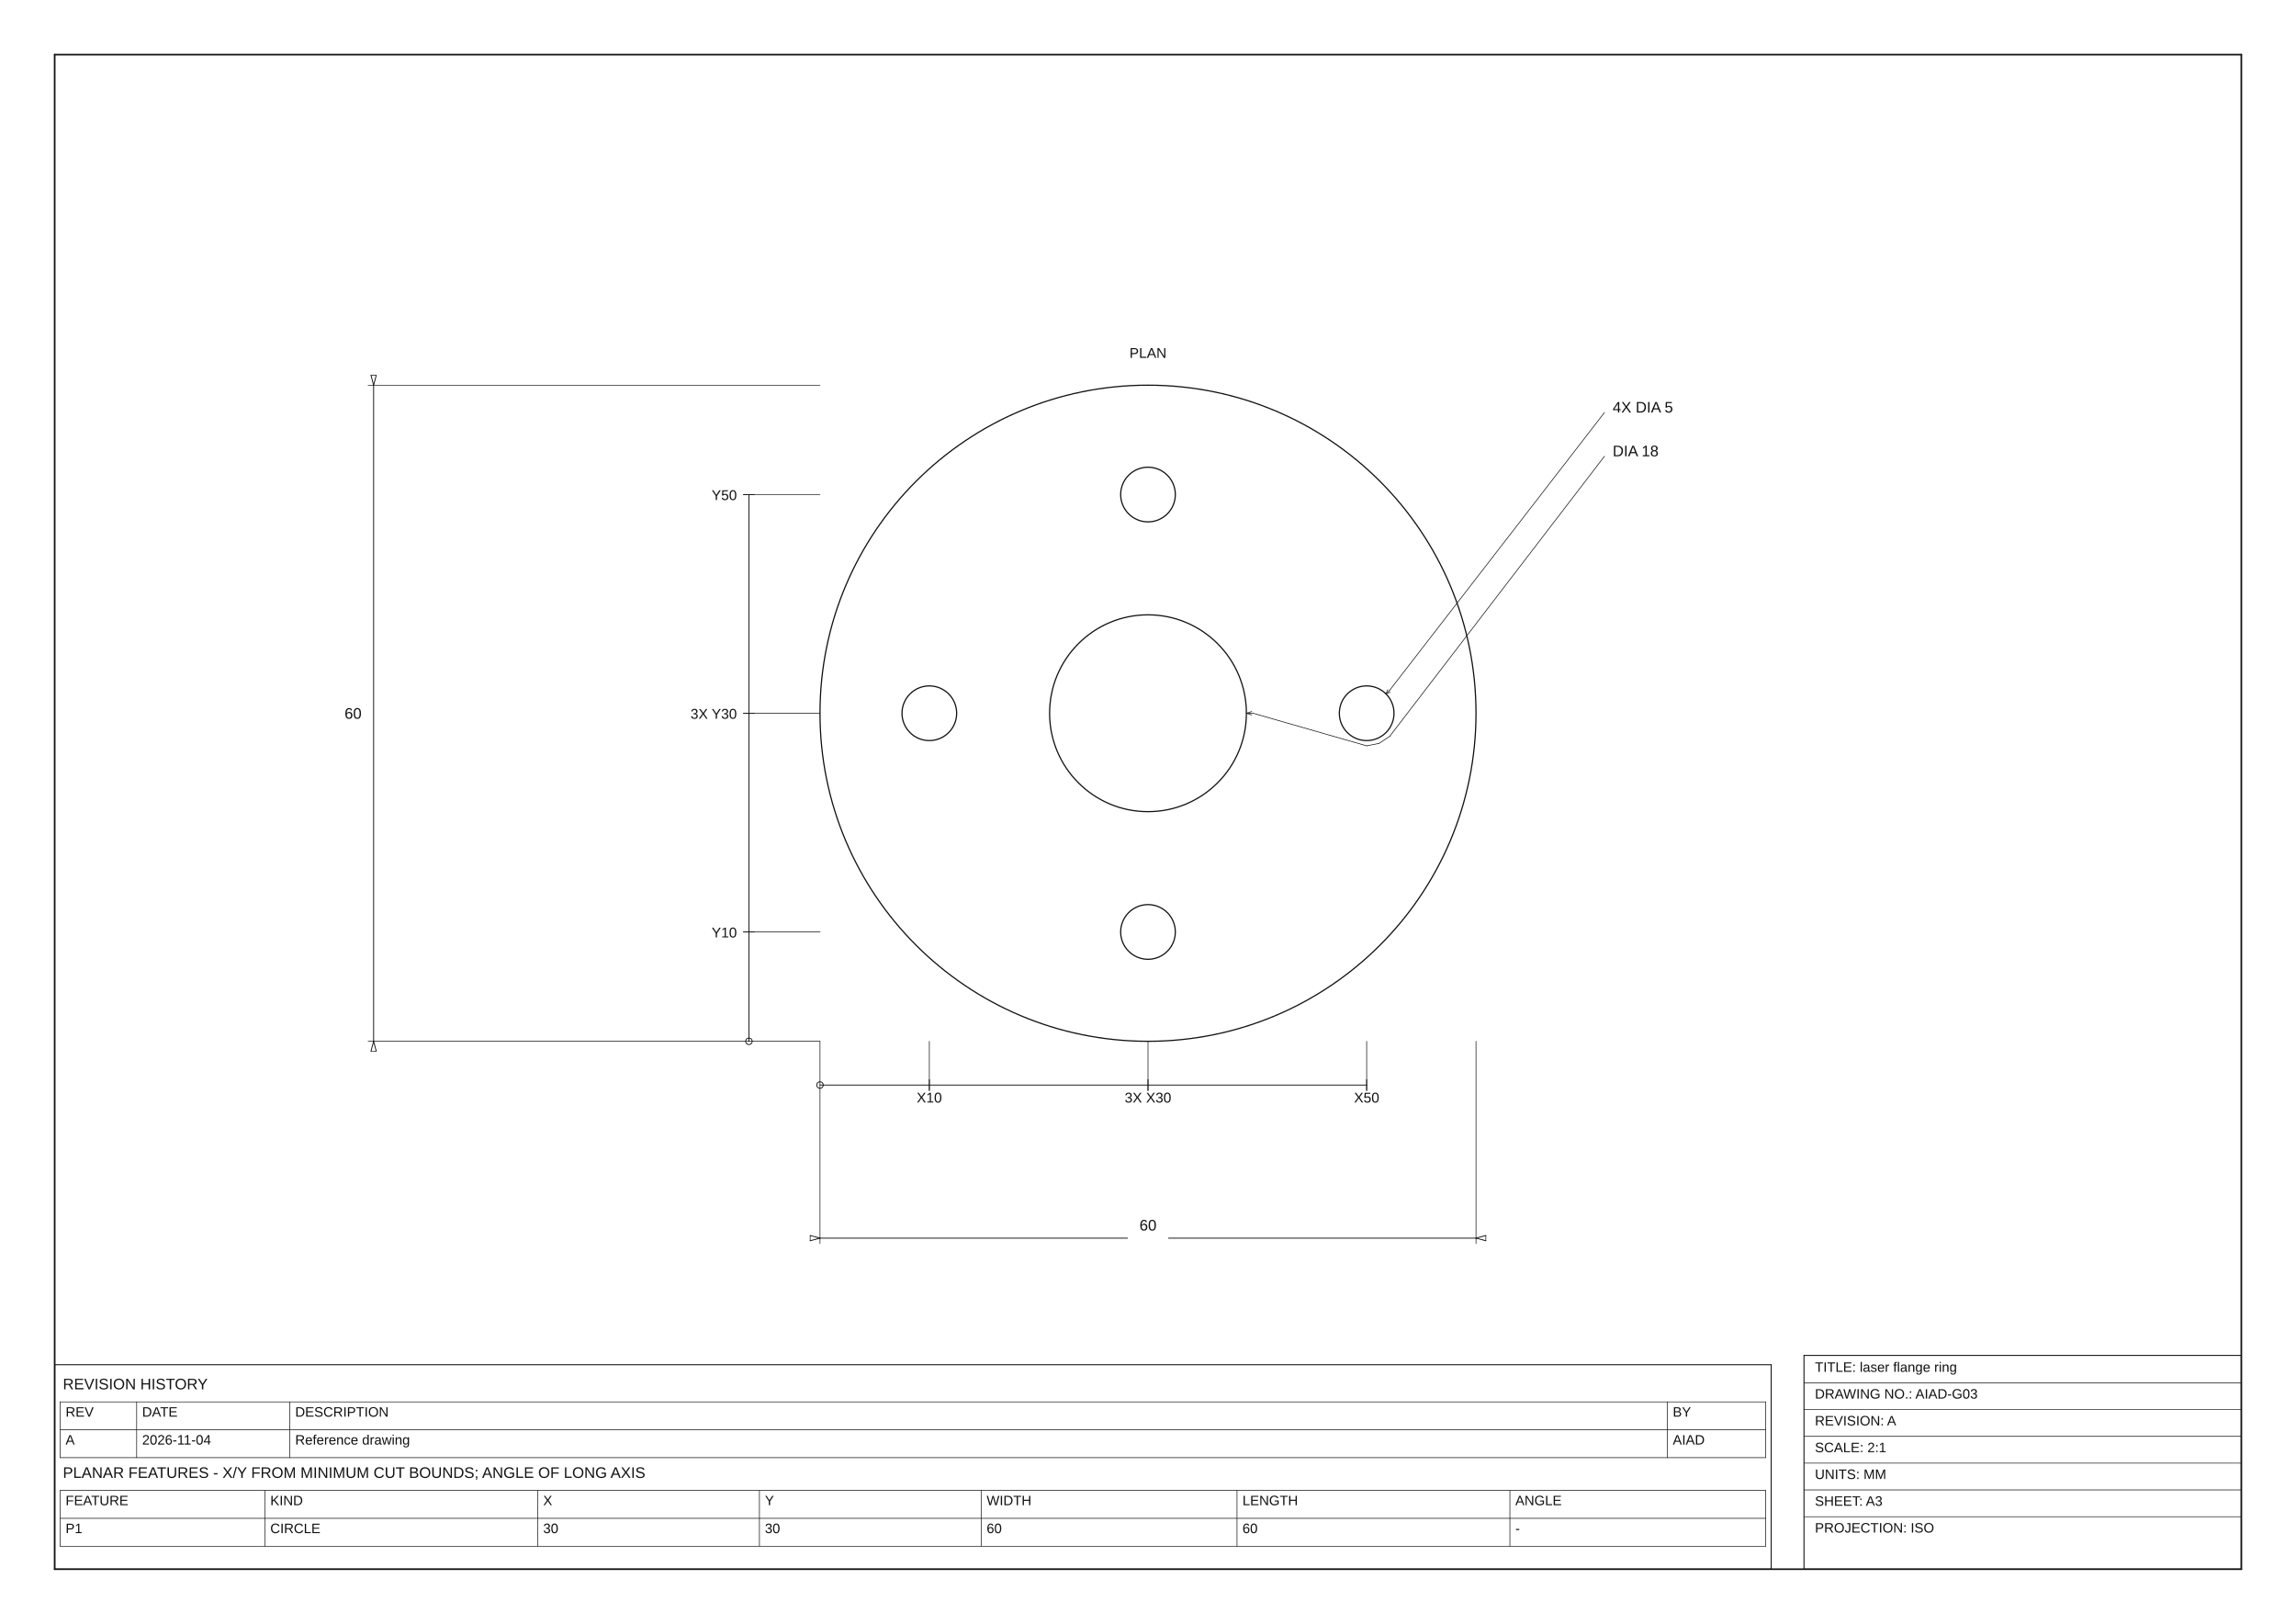
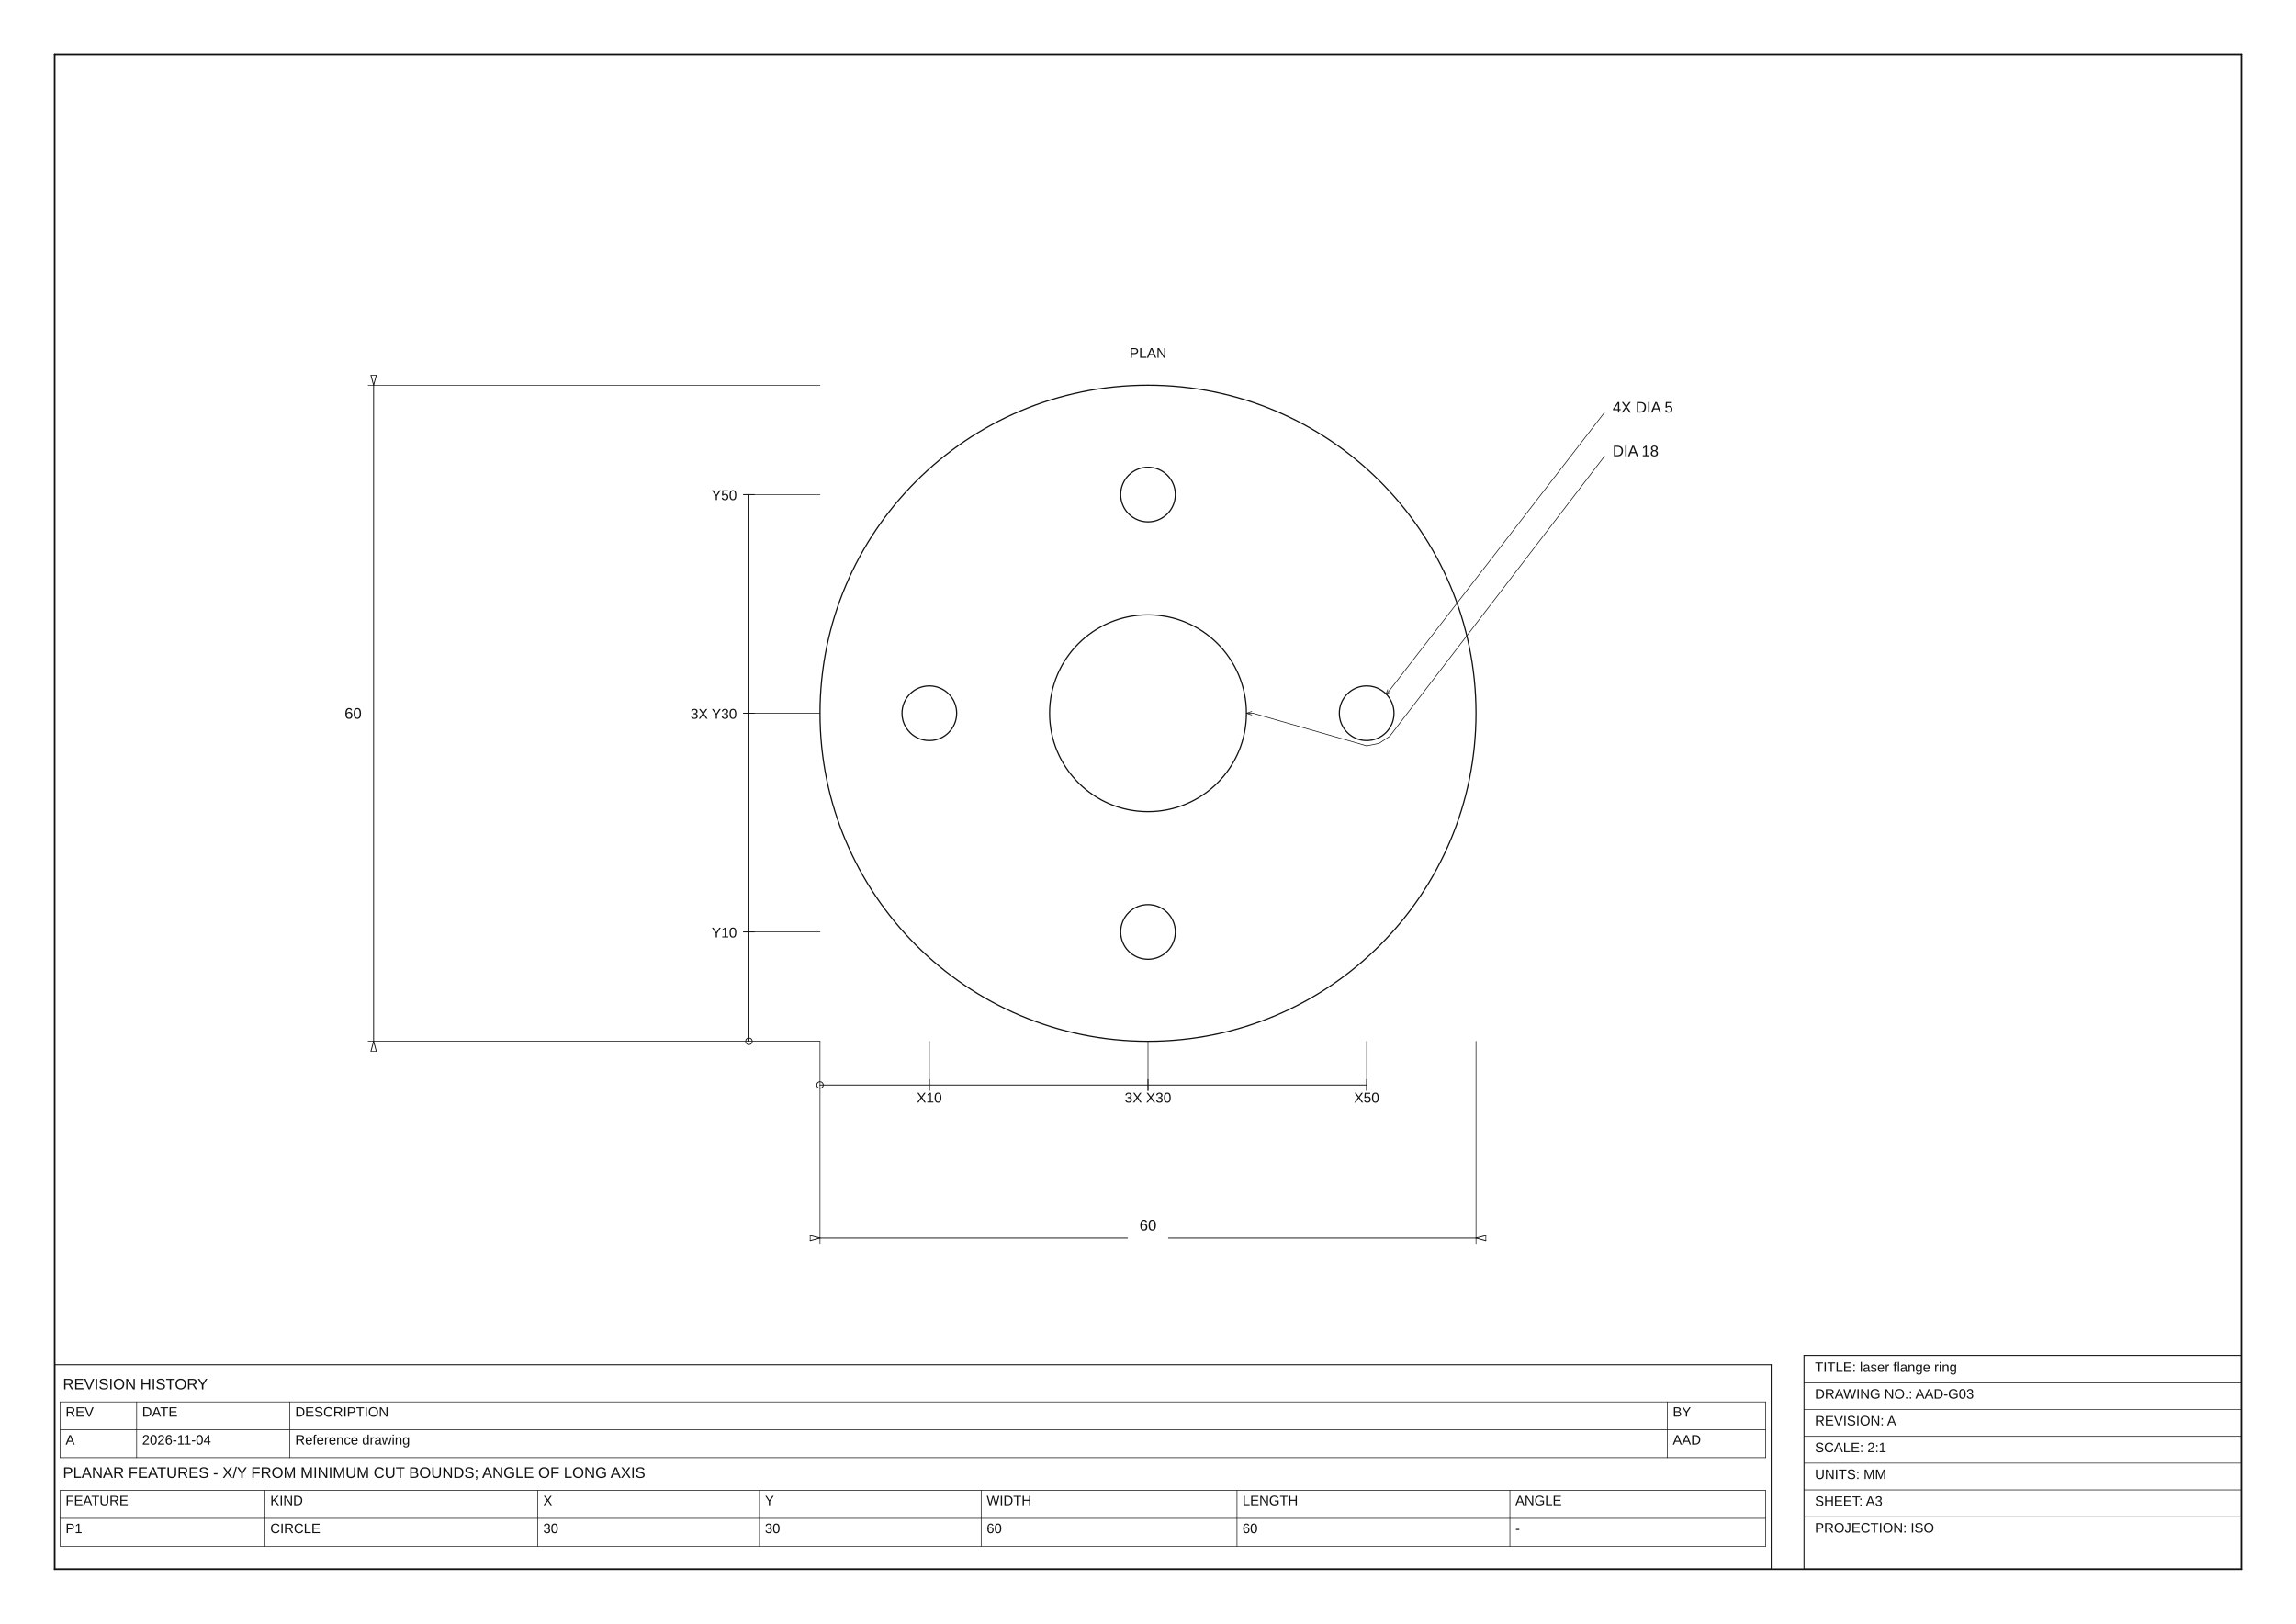
<svg xmlns="http://www.w3.org/2000/svg" width="420mm" height="297mm" viewBox="0 0 420 297" version="1.1">
  <g transform="translate(0 297) scale(1 -1)" fill="none" stroke="#111" stroke-linecap="round" stroke-linejoin="round">
    <line data-layer="BORDER" stroke-width="0.3" stroke-dasharray="none" x1="10" y1="10" x2="410" y2="10" />
    <line data-layer="BORDER" stroke-width="0.3" stroke-dasharray="none" x1="410" y1="10" x2="410" y2="287" />
    <line data-layer="BORDER" stroke-width="0.3" stroke-dasharray="none" x1="410" y1="287" x2="10" y2="287" />
    <line data-layer="BORDER" stroke-width="0.3" stroke-dasharray="none" x1="10" y1="287" x2="10" y2="10" />
    <circle data-layer="cut" stroke-width="0.22" stroke-dasharray="none" cx="210" cy="166.55" r="60" />
    <circle data-layer="cut" stroke-width="0.22" stroke-dasharray="none" cx="210" cy="166.55" r="18" />
    <circle data-layer="cut" stroke-width="0.22" stroke-dasharray="none" cx="170" cy="166.55" r="5" />
    <circle data-layer="cut" stroke-width="0.22" stroke-dasharray="none" cx="250" cy="166.55" r="5" />
    <circle data-layer="cut" stroke-width="0.22" stroke-dasharray="none" cx="210" cy="126.55" r="5" />
    <circle data-layer="cut" stroke-width="0.22" stroke-dasharray="none" cx="210" cy="206.55" r="5" />
    <line data-layer="DIMENSIONS" stroke-width="0.12" stroke-dasharray="none" x1="150" y1="106.55" x2="150" y2="69.55" />
    <line data-layer="DIMENSIONS" stroke-width="0.12" stroke-dasharray="none" x1="270" y1="106.55" x2="270" y2="69.55" />
    <line data-layer="DIMENSIONS" stroke-width="0.16" stroke-dasharray="none" x1="150" y1="70.55" x2="206.247" y2="70.55" />
    <line data-layer="DIMENSIONS" stroke-width="0.16" stroke-dasharray="none" x1="213.753" y1="70.55" x2="270" y2="70.55" />
    <line data-layer="DIMENSIONS" stroke-width="0.16" stroke-dasharray="none" x1="150" y1="70.55" x2="148.2" y2="71.03" />
    <line data-layer="DIMENSIONS" stroke-width="0.16" stroke-dasharray="none" x1="150" y1="70.55" x2="148.2" y2="70.07" />
    <line data-layer="DIMENSIONS" stroke-width="0.12" stroke-dasharray="none" x1="148.2" y1="71.03" x2="148.2" y2="70.07" />
    <line data-layer="DIMENSIONS" stroke-width="0.16" stroke-dasharray="none" x1="270" y1="70.55" x2="271.8" y2="70.07" />
    <line data-layer="DIMENSIONS" stroke-width="0.16" stroke-dasharray="none" x1="270" y1="70.55" x2="271.8" y2="71.03" />
    <line data-layer="DIMENSIONS" stroke-width="0.12" stroke-dasharray="none" x1="271.8" y1="70.07" x2="271.8" y2="71.03" />
    <line data-layer="DIMENSIONS" stroke-width="0.12" stroke-dasharray="none" x1="150" y1="106.55" x2="67.345" y2="106.55" />
    <line data-layer="DIMENSIONS" stroke-width="0.12" stroke-dasharray="none" x1="150" y1="226.55" x2="67.345" y2="226.55" />
    <line data-layer="DIMENSIONS" stroke-width="0.16" stroke-dasharray="none" x1="68.345" y1="106.55" x2="68.345" y2="226.55" />
    <line data-layer="DIMENSIONS" stroke-width="0.16" stroke-dasharray="none" x1="68.345" y1="106.55" x2="67.865" y2="104.75" />
    <line data-layer="DIMENSIONS" stroke-width="0.16" stroke-dasharray="none" x1="68.345" y1="106.55" x2="68.825" y2="104.75" />
    <line data-layer="DIMENSIONS" stroke-width="0.12" stroke-dasharray="none" x1="67.865" y1="104.75" x2="68.825" y2="104.75" />
    <line data-layer="DIMENSIONS" stroke-width="0.16" stroke-dasharray="none" x1="68.345" y1="226.55" x2="68.825" y2="228.35" />
    <line data-layer="DIMENSIONS" stroke-width="0.16" stroke-dasharray="none" x1="68.345" y1="226.55" x2="67.865" y2="228.35" />
    <line data-layer="DIMENSIONS" stroke-width="0.12" stroke-dasharray="none" x1="68.825" y1="228.35" x2="67.865" y2="228.35" />
    <line data-layer="DIMENSIONS" stroke-width="0.12" stroke-dasharray="none" x1="170" y1="106.55" x2="170" y2="97.55" />
    <line data-layer="DIMENSIONS" stroke-width="0.16" stroke-dasharray="none" x1="170" y1="97.55" x2="170" y2="99.55" />
    <line data-layer="DIMENSIONS" stroke-width="0.12" stroke-dasharray="none" x1="210" y1="106.55" x2="210" y2="97.55" />
    <line data-layer="DIMENSIONS" stroke-width="0.16" stroke-dasharray="none" x1="210" y1="97.55" x2="210" y2="99.55" />
    <line data-layer="DIMENSIONS" stroke-width="0.12" stroke-dasharray="none" x1="250" y1="106.55" x2="250" y2="97.55" />
    <line data-layer="DIMENSIONS" stroke-width="0.16" stroke-dasharray="none" x1="250" y1="97.55" x2="250" y2="99.55" />
    <line data-layer="DIMENSIONS" stroke-width="0.16" stroke-dasharray="none" x1="150" y1="98.55" x2="250" y2="98.55" />
    <circle data-layer="DIMENSIONS" stroke-width="0.16" stroke-dasharray="none" cx="150" cy="98.55" r="0.6" />
    <line data-layer="DIMENSIONS" stroke-width="0.12" stroke-dasharray="none" x1="150" y1="126.55" x2="136" y2="126.55" />
    <line data-layer="DIMENSIONS" stroke-width="0.16" stroke-dasharray="none" x1="136" y1="126.55" x2="138" y2="126.55" />
    <line data-layer="DIMENSIONS" stroke-width="0.12" stroke-dasharray="none" x1="150" y1="166.55" x2="136" y2="166.55" />
    <line data-layer="DIMENSIONS" stroke-width="0.16" stroke-dasharray="none" x1="136" y1="166.55" x2="138" y2="166.55" />
    <line data-layer="DIMENSIONS" stroke-width="0.12" stroke-dasharray="none" x1="150" y1="206.55" x2="136" y2="206.55" />
    <line data-layer="DIMENSIONS" stroke-width="0.16" stroke-dasharray="none" x1="136" y1="206.55" x2="138" y2="206.55" />
    <line data-layer="DIMENSIONS" stroke-width="0.16" stroke-dasharray="none" x1="137" y1="106.55" x2="137" y2="206.55" />
    <circle data-layer="DIMENSIONS" stroke-width="0.16" stroke-dasharray="none" cx="137" cy="106.55" r="0.6" />
    <line data-layer="DIMENSIONS" stroke-width="0.12" stroke-dasharray="none" x1="253.536" y1="170.086" x2="254.218" y2="170.768" />
    <line data-layer="DIMENSIONS" stroke-width="0.12" stroke-dasharray="none" x1="254.218" y1="170.768" x2="293.5" y2="221.55" />
    <line data-layer="DIMENSIONS" stroke-width="0.12" stroke-dasharray="none" x1="253.536" y1="170.086" x2="253.855" y2="170.857" />
    <line data-layer="DIMENSIONS" stroke-width="0.12" stroke-dasharray="none" x1="253.536" y1="170.086" x2="254.307" y2="170.405" />
    <line data-layer="DIMENSIONS" stroke-width="0.12" stroke-dasharray="none" x1="228" y1="166.55" x2="229.219" y2="166.55" />
    <line data-layer="DIMENSIONS" stroke-width="0.12" stroke-dasharray="none" x1="229.219" y1="166.55" x2="250" y2="160.585" />
    <line data-layer="DIMENSIONS" stroke-width="0.12" stroke-dasharray="none" x1="250" y1="160.585" x2="252.283" y2="161.039" />
    <line data-layer="DIMENSIONS" stroke-width="0.12" stroke-dasharray="none" x1="252.283" y1="161.039" x2="254.218" y2="162.332" />
    <line data-layer="DIMENSIONS" stroke-width="0.12" stroke-dasharray="none" x1="254.218" y1="162.332" x2="293.5" y2="213.55" />
    <line data-layer="DIMENSIONS" stroke-width="0.12" stroke-dasharray="none" x1="228" y1="166.55" x2="228.975" y2="166.87" />
    <line data-layer="DIMENSIONS" stroke-width="0.12" stroke-dasharray="none" x1="228" y1="166.55" x2="228.975" y2="166.23" />
    <line data-layer="TITLE" stroke-width="0.18" stroke-dasharray="none" x1="330" y1="10" x2="410" y2="10" />
    <line data-layer="TITLE" stroke-width="0.18" stroke-dasharray="none" x1="410" y1="10" x2="410" y2="49.1" />
    <line data-layer="TITLE" stroke-width="0.18" stroke-dasharray="none" x1="410" y1="49.1" x2="330" y2="49.1" />
    <line data-layer="TITLE" stroke-width="0.18" stroke-dasharray="none" x1="330" y1="49.1" x2="330" y2="10" />
    <line data-layer="TITLE" stroke-width="0.12" stroke-dasharray="none" x1="330" y1="44.1" x2="410" y2="44.1" />
    <line data-layer="TITLE" stroke-width="0.12" stroke-dasharray="none" x1="330" y1="39.2" x2="410" y2="39.2" />
    <line data-layer="TITLE" stroke-width="0.12" stroke-dasharray="none" x1="330" y1="34.3" x2="410" y2="34.3" />
    <line data-layer="TITLE" stroke-width="0.12" stroke-dasharray="none" x1="330" y1="29.4" x2="410" y2="29.4" />
    <line data-layer="TITLE" stroke-width="0.12" stroke-dasharray="none" x1="330" y1="24.5" x2="410" y2="24.5" />
    <line data-layer="TITLE" stroke-width="0.12" stroke-dasharray="none" x1="330" y1="19.6" x2="410" y2="19.6" />
    <line data-layer="SCHEDULE" stroke-width="0.18" stroke-dasharray="none" x1="10" y1="10" x2="324" y2="10" />
    <line data-layer="SCHEDULE" stroke-width="0.18" stroke-dasharray="none" x1="324" y1="10" x2="324" y2="47.4" />
    <line data-layer="SCHEDULE" stroke-width="0.18" stroke-dasharray="none" x1="324" y1="47.4" x2="10" y2="47.4" />
    <line data-layer="SCHEDULE" stroke-width="0.18" stroke-dasharray="none" x1="10" y1="47.4" x2="10" y2="10" />
    <line data-layer="SCHEDULE" stroke-width="0.12" stroke-dasharray="none" x1="11" y1="40.6" x2="323" y2="40.6" />
    <line data-layer="SCHEDULE" stroke-width="0.12" stroke-dasharray="none" x1="11" y1="35.5" x2="323" y2="35.5" />
    <line data-layer="SCHEDULE" stroke-width="0.12" stroke-dasharray="none" x1="11" y1="30.4" x2="323" y2="30.4" />
    <line data-layer="SCHEDULE" stroke-width="0.12" stroke-dasharray="none" x1="11" y1="40.6" x2="11" y2="30.4" />
    <line data-layer="SCHEDULE" stroke-width="0.12" stroke-dasharray="none" x1="25" y1="40.6" x2="25" y2="30.4" />
    <line data-layer="SCHEDULE" stroke-width="0.12" stroke-dasharray="none" x1="53" y1="40.6" x2="53" y2="30.4" />
    <line data-layer="SCHEDULE" stroke-width="0.12" stroke-dasharray="none" x1="305" y1="40.6" x2="305" y2="30.4" />
    <line data-layer="SCHEDULE" stroke-width="0.12" stroke-dasharray="none" x1="323" y1="40.6" x2="323" y2="30.4" />
    <line data-layer="SCHEDULE" stroke-width="0.12" stroke-dasharray="none" x1="11" y1="24.4" x2="323" y2="24.4" />
    <line data-layer="SCHEDULE" stroke-width="0.12" stroke-dasharray="none" x1="11" y1="19.3" x2="323" y2="19.3" />
    <line data-layer="SCHEDULE" stroke-width="0.12" stroke-dasharray="none" x1="11" y1="14.2" x2="323" y2="14.2" />
    <line data-layer="SCHEDULE" stroke-width="0.12" stroke-dasharray="none" x1="11" y1="24.4" x2="11" y2="14.2" />
    <line data-layer="SCHEDULE" stroke-width="0.12" stroke-dasharray="none" x1="48.44" y1="24.4" x2="48.44" y2="14.2" />
    <line data-layer="SCHEDULE" stroke-width="0.12" stroke-dasharray="none" x1="98.36" y1="24.4" x2="98.36" y2="14.2" />
    <line data-layer="SCHEDULE" stroke-width="0.12" stroke-dasharray="none" x1="138.92" y1="24.4" x2="138.92" y2="14.2" />
    <line data-layer="SCHEDULE" stroke-width="0.12" stroke-dasharray="none" x1="179.48" y1="24.4" x2="179.48" y2="14.2" />
    <line data-layer="SCHEDULE" stroke-width="0.12" stroke-dasharray="none" x1="226.28" y1="24.4" x2="226.28" y2="14.2" />
    <line data-layer="SCHEDULE" stroke-width="0.12" stroke-dasharray="none" x1="276.2" y1="24.4" x2="276.2" y2="14.2" />
    <line data-layer="SCHEDULE" stroke-width="0.12" stroke-dasharray="none" x1="323" y1="24.4" x2="323" y2="14.2" />
  </g>
  <g fill="#111" stroke="none" font-family="Arial, Helvetica, sans-serif">
    <text x="210" y="225.05" font-size="2.8" text-anchor="middle" data-layer="DIMENSIONS" data-dimension-id="overall.x.60.">60</text>
    <text x="66.145" y="131.45" font-size="2.8" text-anchor="end" data-layer="DIMENSIONS" data-dimension-id="overall.y.60.">60</text>
    <text x="170" y="201.65" font-size="2.6" text-anchor="middle" data-layer="DIMENSIONS" data-dimension-id="hole_coordinate.x.10.0">X10</text>
    <text x="210" y="201.65" font-size="2.6" text-anchor="middle" data-layer="DIMENSIONS" data-dimension-id="hole_coordinate.x.30.1,2,3">3X X30</text>
    <text x="250" y="201.65" font-size="2.6" text-anchor="middle" data-layer="DIMENSIONS" data-dimension-id="hole_coordinate.x.50.4">X50</text>
    <text x="134.8" y="171.45" font-size="2.6" text-anchor="end" data-layer="DIMENSIONS" data-dimension-id="hole_coordinate.y.10.1">Y10</text>
    <text x="134.8" y="131.45" font-size="2.6" text-anchor="end" data-layer="DIMENSIONS" data-dimension-id="hole_coordinate.y.30.0,2,4">3X Y30</text>
    <text x="134.8" y="91.45" font-size="2.6" text-anchor="end" data-layer="DIMENSIONS" data-dimension-id="hole_coordinate.y.50.3">Y50</text>
    <text x="295" y="75.45" font-size="2.8" text-anchor="start" data-layer="DIMENSIONS" data-dimension-id="hole_diameter.value.5.0,1,3,4">4X DIA 5</text>
    <text x="295" y="83.45" font-size="2.8" text-anchor="start" data-layer="DIMENSIONS" data-dimension-id="hole_diameter.value.18.2">DIA 18</text>
    <text x="210" y="65.45" font-size="2.6" text-anchor="middle" data-layer="ANNOTATION">PLAN</text>
    <text x="332" y="250.9" font-size="2.5" text-anchor="start" data-layer="TITLE">TITLE: laser flange ring</text>
-     <text x="332" y="255.8" font-size="2.5" text-anchor="start" data-layer="TITLE">DRAWING NO.: AIAD-G03</text>
+     <text x="332" y="255.8" font-size="2.5" text-anchor="start" data-layer="TITLE">DRAWING NO.: AAD-G03</text>
    <text x="332" y="260.7" font-size="2.5" text-anchor="start" data-layer="TITLE">REVISION: A</text>
    <text x="332" y="265.6" font-size="2.5" text-anchor="start" data-layer="TITLE">SCALE: 2:1</text>
    <text x="332" y="270.5" font-size="2.5" text-anchor="start" data-layer="TITLE">UNITS: MM</text>
    <text x="332" y="275.4" font-size="2.5" text-anchor="start" data-layer="TITLE">SHEET: A3</text>
    <text x="332" y="280.3" font-size="2.5" text-anchor="start" data-layer="TITLE">PROJECTION: ISO</text>
    <text x="11.5" y="254.1" font-size="2.8" text-anchor="start" data-layer="SCHEDULE">REVISION HISTORY</text>
    <text x="12" y="259.1" font-size="2.5" text-anchor="start" data-layer="SCHEDULE">REV</text>
    <text x="26" y="259.1" font-size="2.5" text-anchor="start" data-layer="SCHEDULE">DATE</text>
    <text x="54" y="259.1" font-size="2.5" text-anchor="start" data-layer="SCHEDULE">DESCRIPTION</text>
    <text x="306" y="259.1" font-size="2.5" text-anchor="start" data-layer="SCHEDULE">BY</text>
    <text x="12" y="264.2" font-size="2.5" text-anchor="start" data-layer="SCHEDULE">A</text>
    <text x="26" y="264.2" font-size="2.5" text-anchor="start" data-layer="SCHEDULE">2026-11-04</text>
    <text x="54" y="264.2" font-size="2.5" text-anchor="start" data-layer="SCHEDULE">Reference drawing</text>
-     <text x="306" y="264.2" font-size="2.5" text-anchor="start" data-layer="SCHEDULE">AIAD</text>
+     <text x="306" y="264.2" font-size="2.5" text-anchor="start" data-layer="SCHEDULE">AAD</text>
    <text x="11.5" y="270.3" font-size="2.8" text-anchor="start" data-layer="SCHEDULE">PLANAR FEATURES - X/Y FROM MINIMUM CUT BOUNDS; ANGLE OF LONG AXIS</text>
    <text x="12" y="275.3" font-size="2.5" text-anchor="start" data-layer="SCHEDULE">FEATURE</text>
    <text x="49.44" y="275.3" font-size="2.5" text-anchor="start" data-layer="SCHEDULE">KIND</text>
    <text x="99.36" y="275.3" font-size="2.5" text-anchor="start" data-layer="SCHEDULE">X</text>
    <text x="139.92" y="275.3" font-size="2.5" text-anchor="start" data-layer="SCHEDULE">Y</text>
    <text x="180.48" y="275.3" font-size="2.5" text-anchor="start" data-layer="SCHEDULE">WIDTH</text>
    <text x="227.28" y="275.3" font-size="2.5" text-anchor="start" data-layer="SCHEDULE">LENGTH</text>
    <text x="277.2" y="275.3" font-size="2.5" text-anchor="start" data-layer="SCHEDULE">ANGLE</text>
    <text x="12" y="280.4" font-size="2.5" text-anchor="start" data-layer="SCHEDULE">P1</text>
    <text x="49.44" y="280.4" font-size="2.5" text-anchor="start" data-layer="SCHEDULE">CIRCLE</text>
    <text x="99.36" y="280.4" font-size="2.5" text-anchor="start" data-layer="SCHEDULE" data-dimension-id="profile.contour-1.x">30</text>
    <text x="139.92" y="280.4" font-size="2.5" text-anchor="start" data-layer="SCHEDULE" data-dimension-id="profile.contour-1.y">30</text>
    <text x="180.48" y="280.4" font-size="2.5" text-anchor="start" data-layer="SCHEDULE" data-dimension-id="profile.contour-1.width">60</text>
    <text x="227.28" y="280.4" font-size="2.5" text-anchor="start" data-layer="SCHEDULE" data-dimension-id="profile.contour-1.length">60</text>
    <text x="277.2" y="280.4" font-size="2.5" text-anchor="start" data-layer="SCHEDULE">-</text>
  </g>
</svg>
